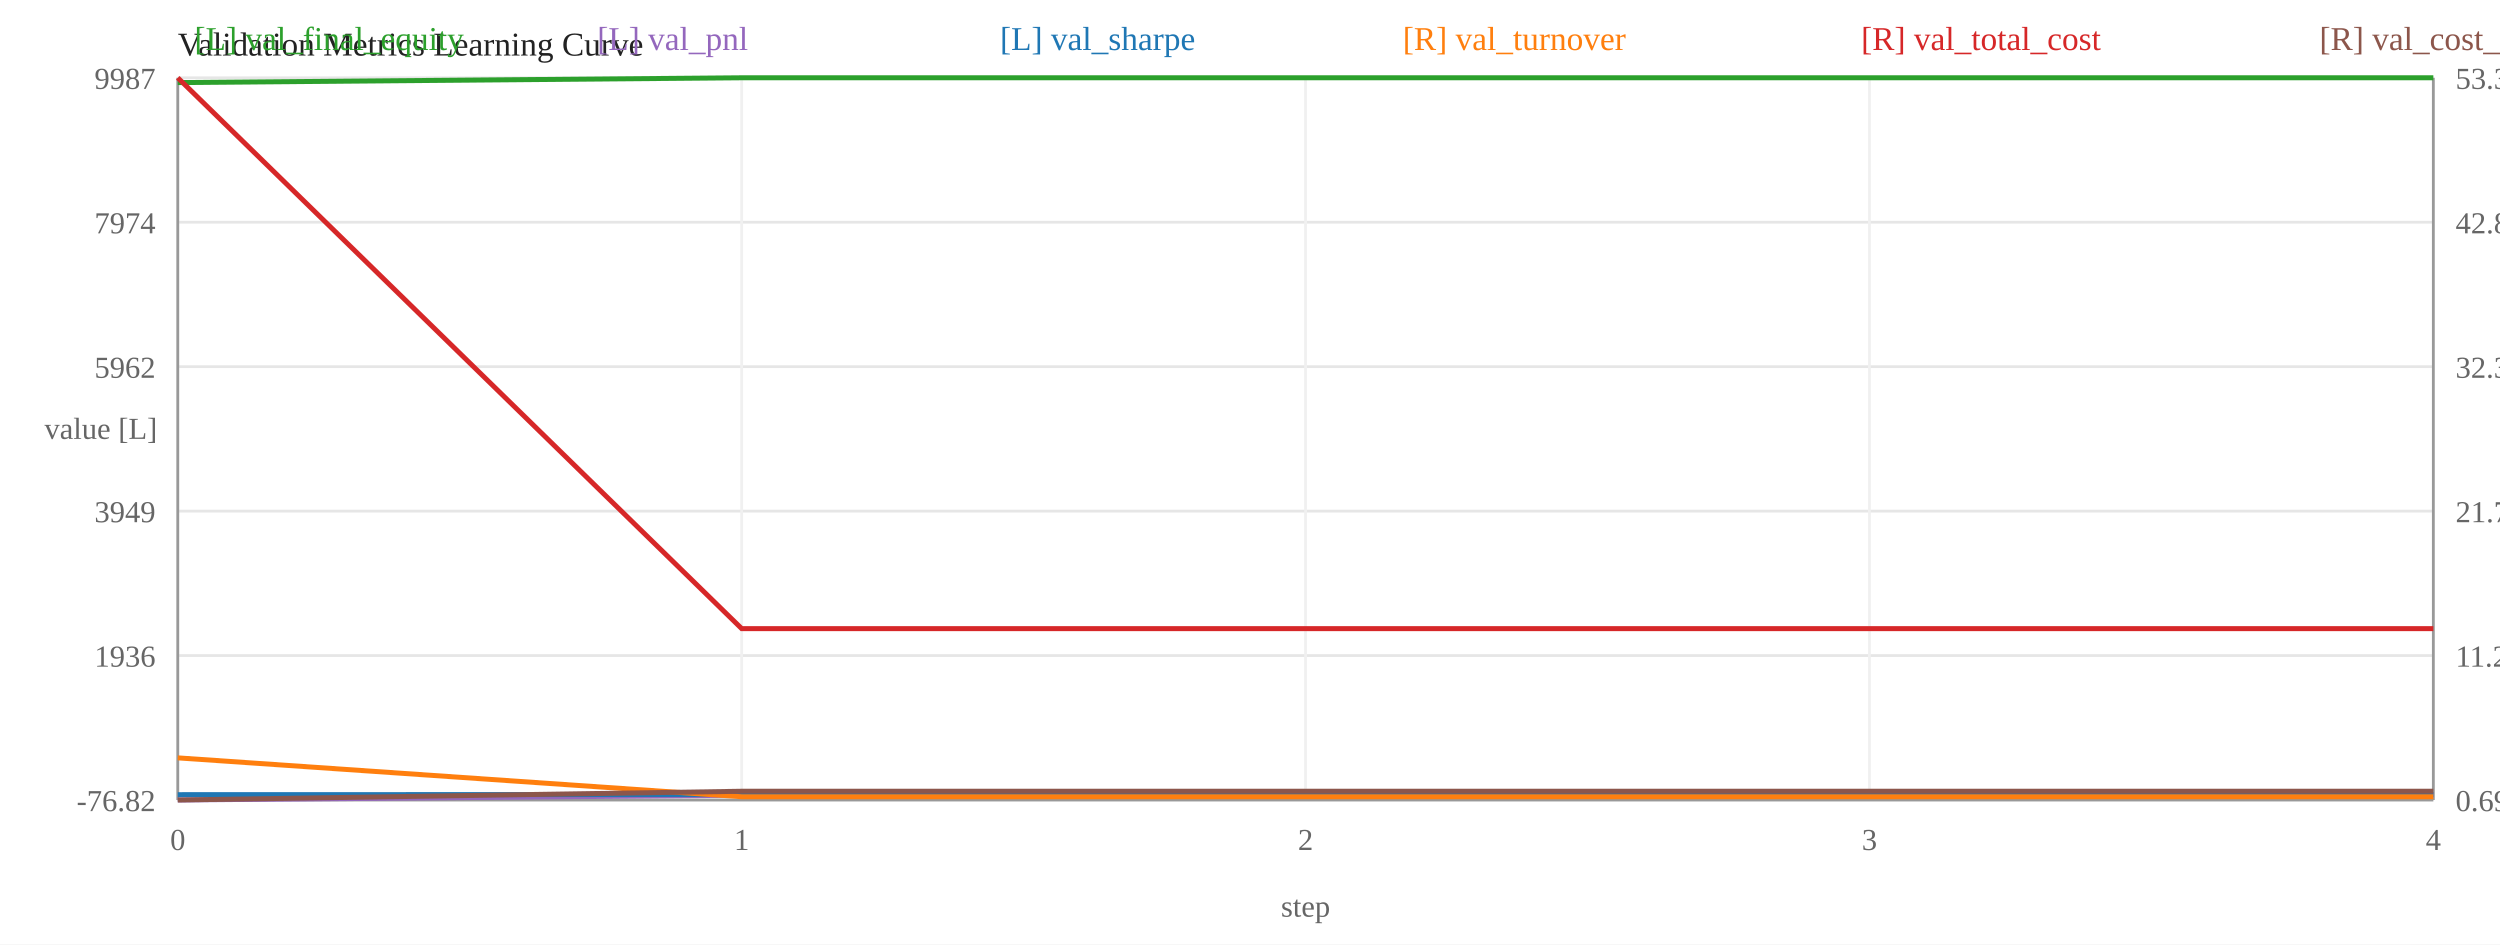
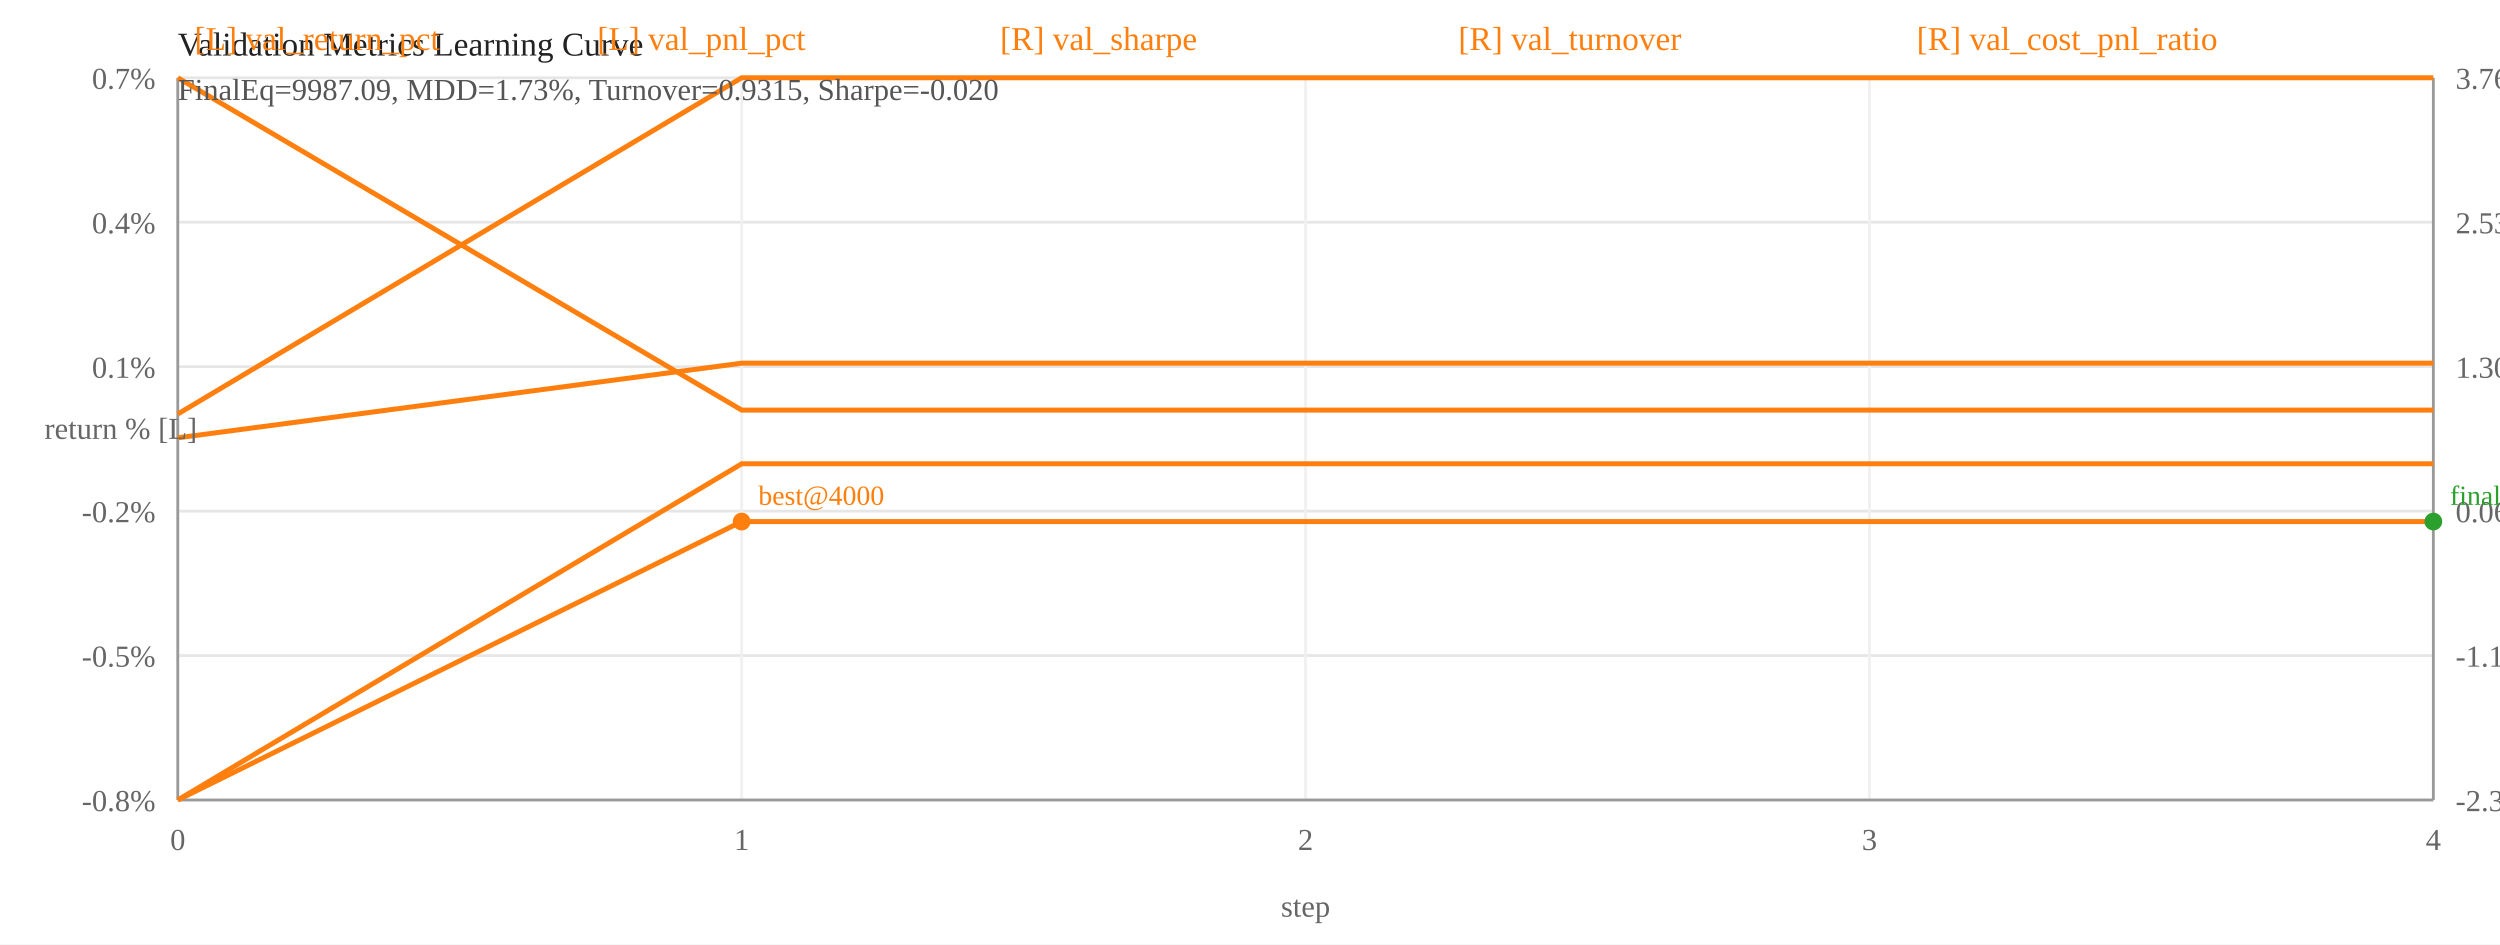
<svg xmlns="http://www.w3.org/2000/svg" width="900" height="340">
  <rect x="0" y="0" width="900" height="340" fill="white" />
  <line x1="64" y1="28.00" x2="876" y2="28.00" stroke="#e6e6e6" stroke-width="1" />
  <line x1="64" y1="80.00" x2="876" y2="80.00" stroke="#e6e6e6" stroke-width="1" />
  <line x1="64" y1="132.00" x2="876" y2="132.00" stroke="#e6e6e6" stroke-width="1" />
  <line x1="64" y1="184.00" x2="876" y2="184.00" stroke="#e6e6e6" stroke-width="1" />
  <line x1="64" y1="236.00" x2="876" y2="236.00" stroke="#e6e6e6" stroke-width="1" />
  <line x1="64" y1="288.00" x2="876" y2="288.00" stroke="#e6e6e6" stroke-width="1" />
  <line x1="64.00" y1="28" x2="64.00" y2="288" stroke="#f0f0f0" stroke-width="1" />
  <line x1="267.00" y1="28" x2="267.00" y2="288" stroke="#f0f0f0" stroke-width="1" />
  <line x1="470.00" y1="28" x2="470.00" y2="288" stroke="#f0f0f0" stroke-width="1" />
  <line x1="673.00" y1="28" x2="673.00" y2="288" stroke="#f0f0f0" stroke-width="1" />
  <line x1="876.00" y1="28" x2="876.00" y2="288" stroke="#f0f0f0" stroke-width="1" />
  <line x1="64" y1="28" x2="64" y2="288" stroke="#999" />
  <line x1="876" y1="28" x2="876" y2="288" stroke="#999" />
  <line x1="64" y1="288" x2="876" y2="288" stroke="#999" />
  <text x="64.00" y="306" text-anchor="middle" font-size="11" fill="#666">0</text>
  <text x="267.00" y="306" text-anchor="middle" font-size="11" fill="#666">1</text>
  <text x="470.00" y="306" text-anchor="middle" font-size="11" fill="#666">2</text>
  <text x="673.00" y="306" text-anchor="middle" font-size="11" fill="#666">3</text>
  <text x="876.00" y="306" text-anchor="middle" font-size="11" fill="#666">4</text>
-   <text x="56" y="32.00" text-anchor="end" font-size="11" fill="#666">9987</text>
-   <text x="884" y="32.00" text-anchor="start" font-size="11" fill="#666">53.37</text>
-   <text x="56" y="84.00" text-anchor="end" font-size="11" fill="#666">7974</text>
-   <text x="884" y="84.00" text-anchor="start" font-size="11" fill="#666">42.84</text>
-   <text x="56" y="136.00" text-anchor="end" font-size="11" fill="#666">5962</text>
-   <text x="884" y="136.00" text-anchor="start" font-size="11" fill="#666">32.3</text>
-   <text x="56" y="188.00" text-anchor="end" font-size="11" fill="#666">3949</text>
-   <text x="884" y="188.00" text-anchor="start" font-size="11" fill="#666">21.77</text>
-   <text x="56" y="240.00" text-anchor="end" font-size="11" fill="#666">1936</text>
-   <text x="884" y="240.00" text-anchor="start" font-size="11" fill="#666">11.23</text>
-   <text x="56" y="292.00" text-anchor="end" font-size="11" fill="#666">-76.82</text>
-   <text x="884" y="292.00" text-anchor="start" font-size="11" fill="#666">0.6947</text>
-   <polyline fill="none" stroke="#2ca02c" stroke-width="1.8" points="64.00,29.73 267.00,28.00 470.00,28.00 673.00,28.00 876.00,28.00" />
-   <polyline fill="none" stroke="#9467bd" stroke-width="1.8" points="64.00,288.00 267.00,286.27 470.00,286.27 673.00,286.27 876.00,286.27" />
-   <polyline fill="none" stroke="#1f77b4" stroke-width="1.8" points="64.00,286.08 267.00,286.02 470.00,286.02 673.00,286.02 876.00,286.02" />
-   <polyline fill="none" stroke="#ff7f0e" stroke-width="1.8" points="64.00,272.83 267.00,286.83 470.00,286.83 673.00,286.83 876.00,286.83" />
-   <polyline fill="none" stroke="#d62728" stroke-width="1.8" points="64.00,28.00 267.00,226.30 470.00,226.30 673.00,226.30 876.00,226.30" />
-   <polyline fill="none" stroke="#8c564b" stroke-width="1.8" points="64.00,288.00 267.00,284.85 470.00,284.85 673.00,284.85 876.00,284.85" />
+   <text x="56" y="32.00" text-anchor="end" font-size="11" fill="#666">0.7%</text>
+   <text x="884" y="32.00" text-anchor="start" font-size="11" fill="#666">3.768</text>
+   <text x="56" y="84.00" text-anchor="end" font-size="11" fill="#666">0.4%</text>
+   <text x="884" y="84.00" text-anchor="start" font-size="11" fill="#666">2.535</text>
+   <text x="56" y="136.00" text-anchor="end" font-size="11" fill="#666">0.1%</text>
+   <text x="884" y="136.00" text-anchor="start" font-size="11" fill="#666">1.302</text>
+   <text x="56" y="188.00" text-anchor="end" font-size="11" fill="#666">-0.2%</text>
+   <text x="884" y="188.00" text-anchor="start" font-size="11" fill="#666">0.06894</text>
+   <text x="56" y="240.00" text-anchor="end" font-size="11" fill="#666">-0.5%</text>
+   <text x="884" y="240.00" text-anchor="start" font-size="11" fill="#666">-1.164</text>
+   <text x="56" y="292.00" text-anchor="end" font-size="11" fill="#666">-0.8%</text>
+   <text x="884" y="292.00" text-anchor="start" font-size="11" fill="#666">-2.397</text>
+   <polyline fill="none" stroke="#ff7f0e" stroke-width="1.8" points="64.00,149.04 267.00,28.00 470.00,28.00 673.00,28.00 876.00,28.00" />
+   <polyline fill="none" stroke="#ff7f0e" stroke-width="1.8" points="64.00,288.00 267.00,166.96 470.00,166.96 673.00,166.96 876.00,166.96" />
+   <polyline fill="none" stroke="#ff7f0e" stroke-width="1.8" points="64.00,288.00 267.00,187.76 470.00,187.76 673.00,187.76 876.00,187.76" />
+   <polyline fill="none" stroke="#ff7f0e" stroke-width="1.8" points="64.00,28.00 267.00,147.63 470.00,147.63 673.00,147.63 876.00,147.63" />
+   <polyline fill="none" stroke="#ff7f0e" stroke-width="1.8" points="64.00,157.61 267.00,130.74 470.00,130.74 673.00,130.74 876.00,130.74" />
+   <circle cx="267.00" cy="187.76" r="3.2" fill="#ff7f0e" />
+   <text x="273.00" y="181.76" font-size="10" fill="#ff7f0e">best@4000</text>
+   <circle cx="876.00" cy="187.76" r="3.2" fill="#2ca02c" />
+   <text x="882.00" y="181.76" font-size="10" fill="#2ca02c">final@10000</text>
  <text x="470.00" y="330" text-anchor="middle" font-size="11" fill="#666">step</text>
-   <text x="16" y="158.00" font-size="11" fill="#666">value [L]</text>
+   <text x="16" y="158.00" font-size="11" fill="#666">return % [L]</text>
  <text x="912" y="158.00" font-size="11" fill="#666">value [R]</text>
  <text x="64" y="20" font-size="12" fill="#222">Validation Metrics Learning Curve</text>
-   <text x="70" y="18" font-size="12" fill="#2ca02c">[L] val_final_equity</text>
-   <text x="215" y="18" font-size="12" fill="#9467bd">[L] val_pnl</text>
-   <text x="360" y="18" font-size="12" fill="#1f77b4">[L] val_sharpe</text>
-   <text x="505" y="18" font-size="12" fill="#ff7f0e">[R] val_turnover</text>
-   <text x="670" y="18" font-size="12" fill="#d62728">[R] val_total_cost</text>
-   <text x="835" y="18" font-size="12" fill="#8c564b">[R] val_cost_pnl_ratio</text>
+   <text x="64" y="36" font-size="11" fill="#555">FinalEq=9987.09, MDD=1.73%, Turnover=0.9315, Sharpe=-0.020</text>
+   <text x="70" y="18" font-size="12" fill="#ff7f0e">[L] val_return_pct</text>
+   <text x="215" y="18" font-size="12" fill="#ff7f0e">[L] val_pnl_pct</text>
+   <text x="360" y="18" font-size="12" fill="#ff7f0e">[R] val_sharpe</text>
+   <text x="525" y="18" font-size="12" fill="#ff7f0e">[R] val_turnover</text>
+   <text x="690" y="18" font-size="12" fill="#ff7f0e">[R] val_cost_pnl_ratio</text>
</svg>
